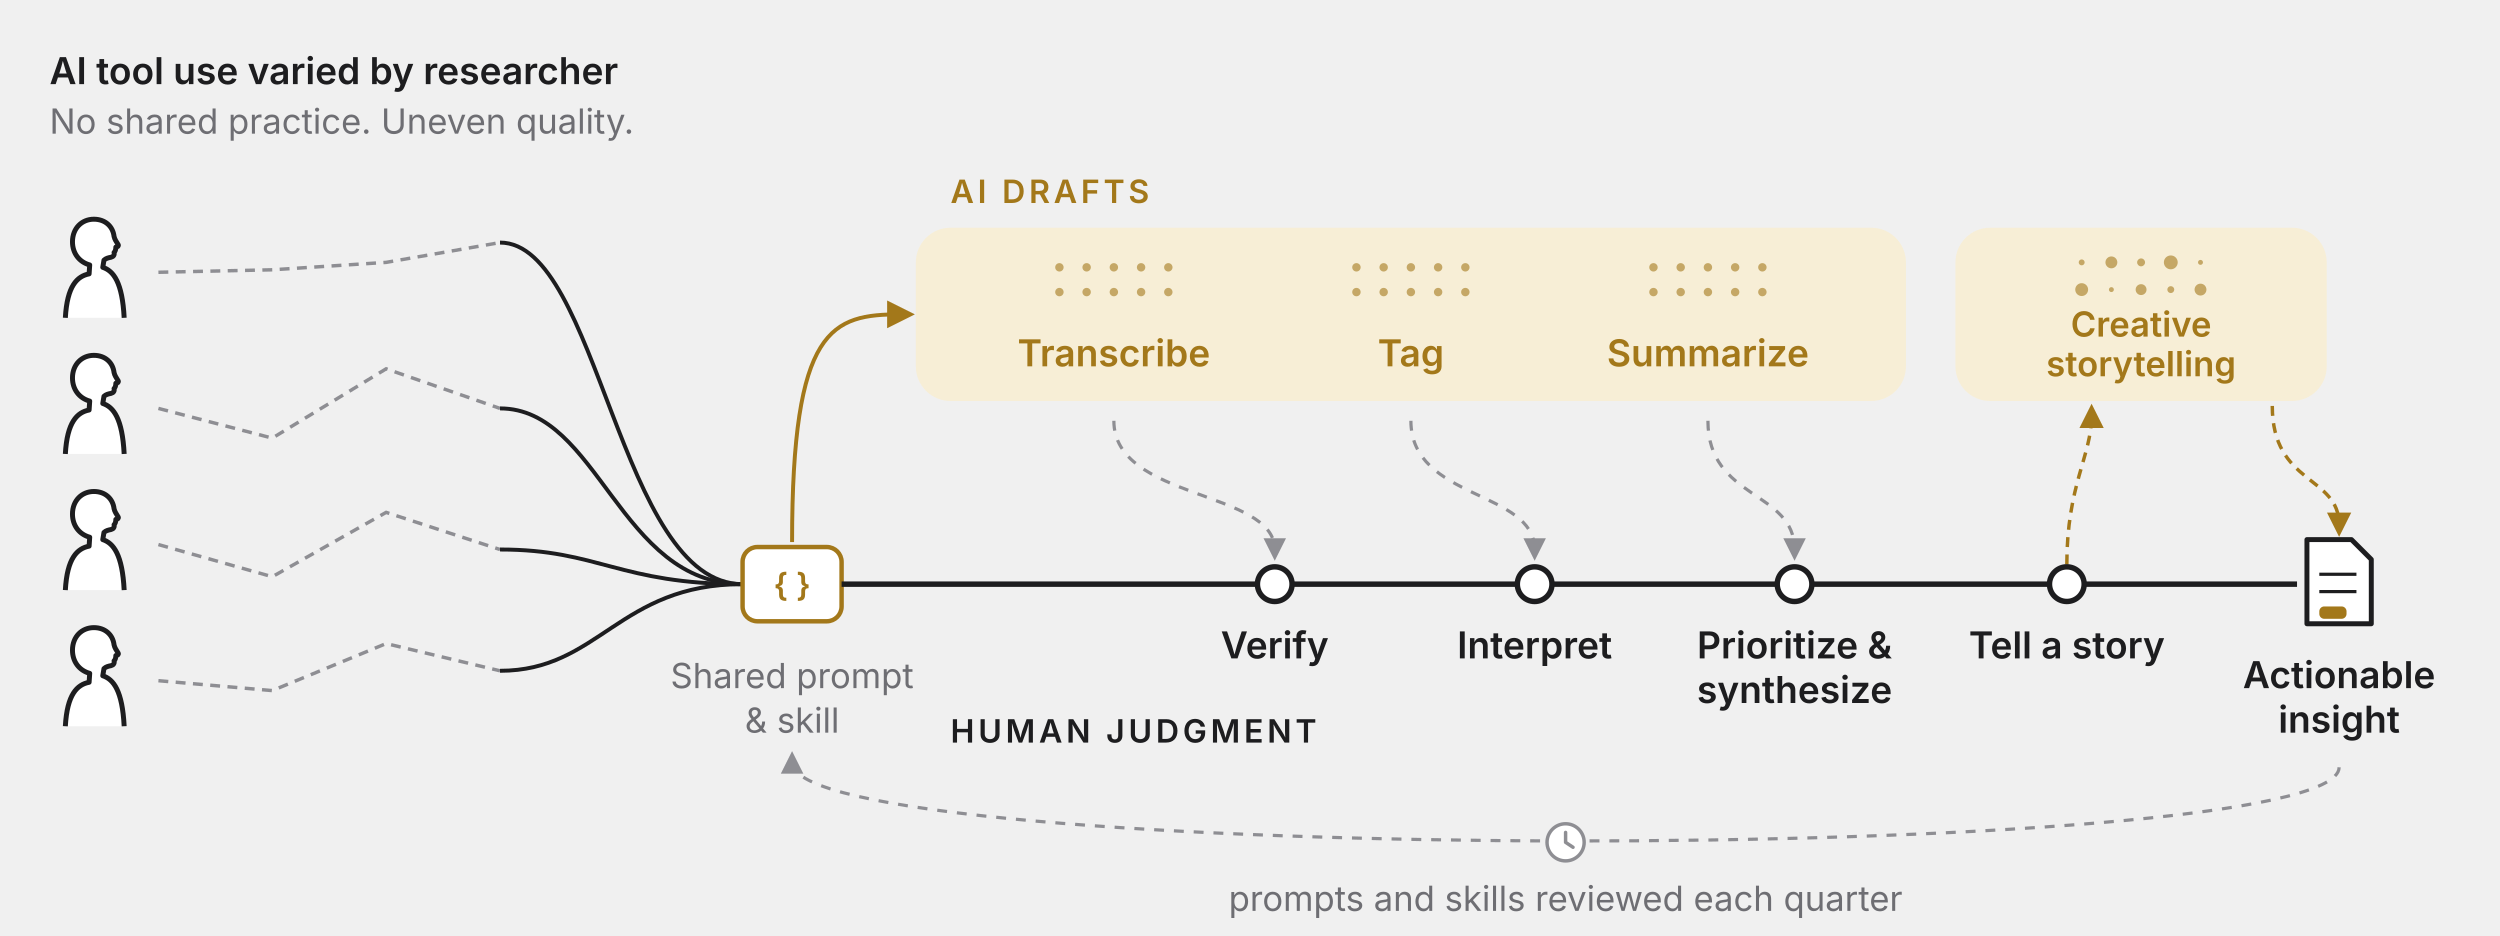
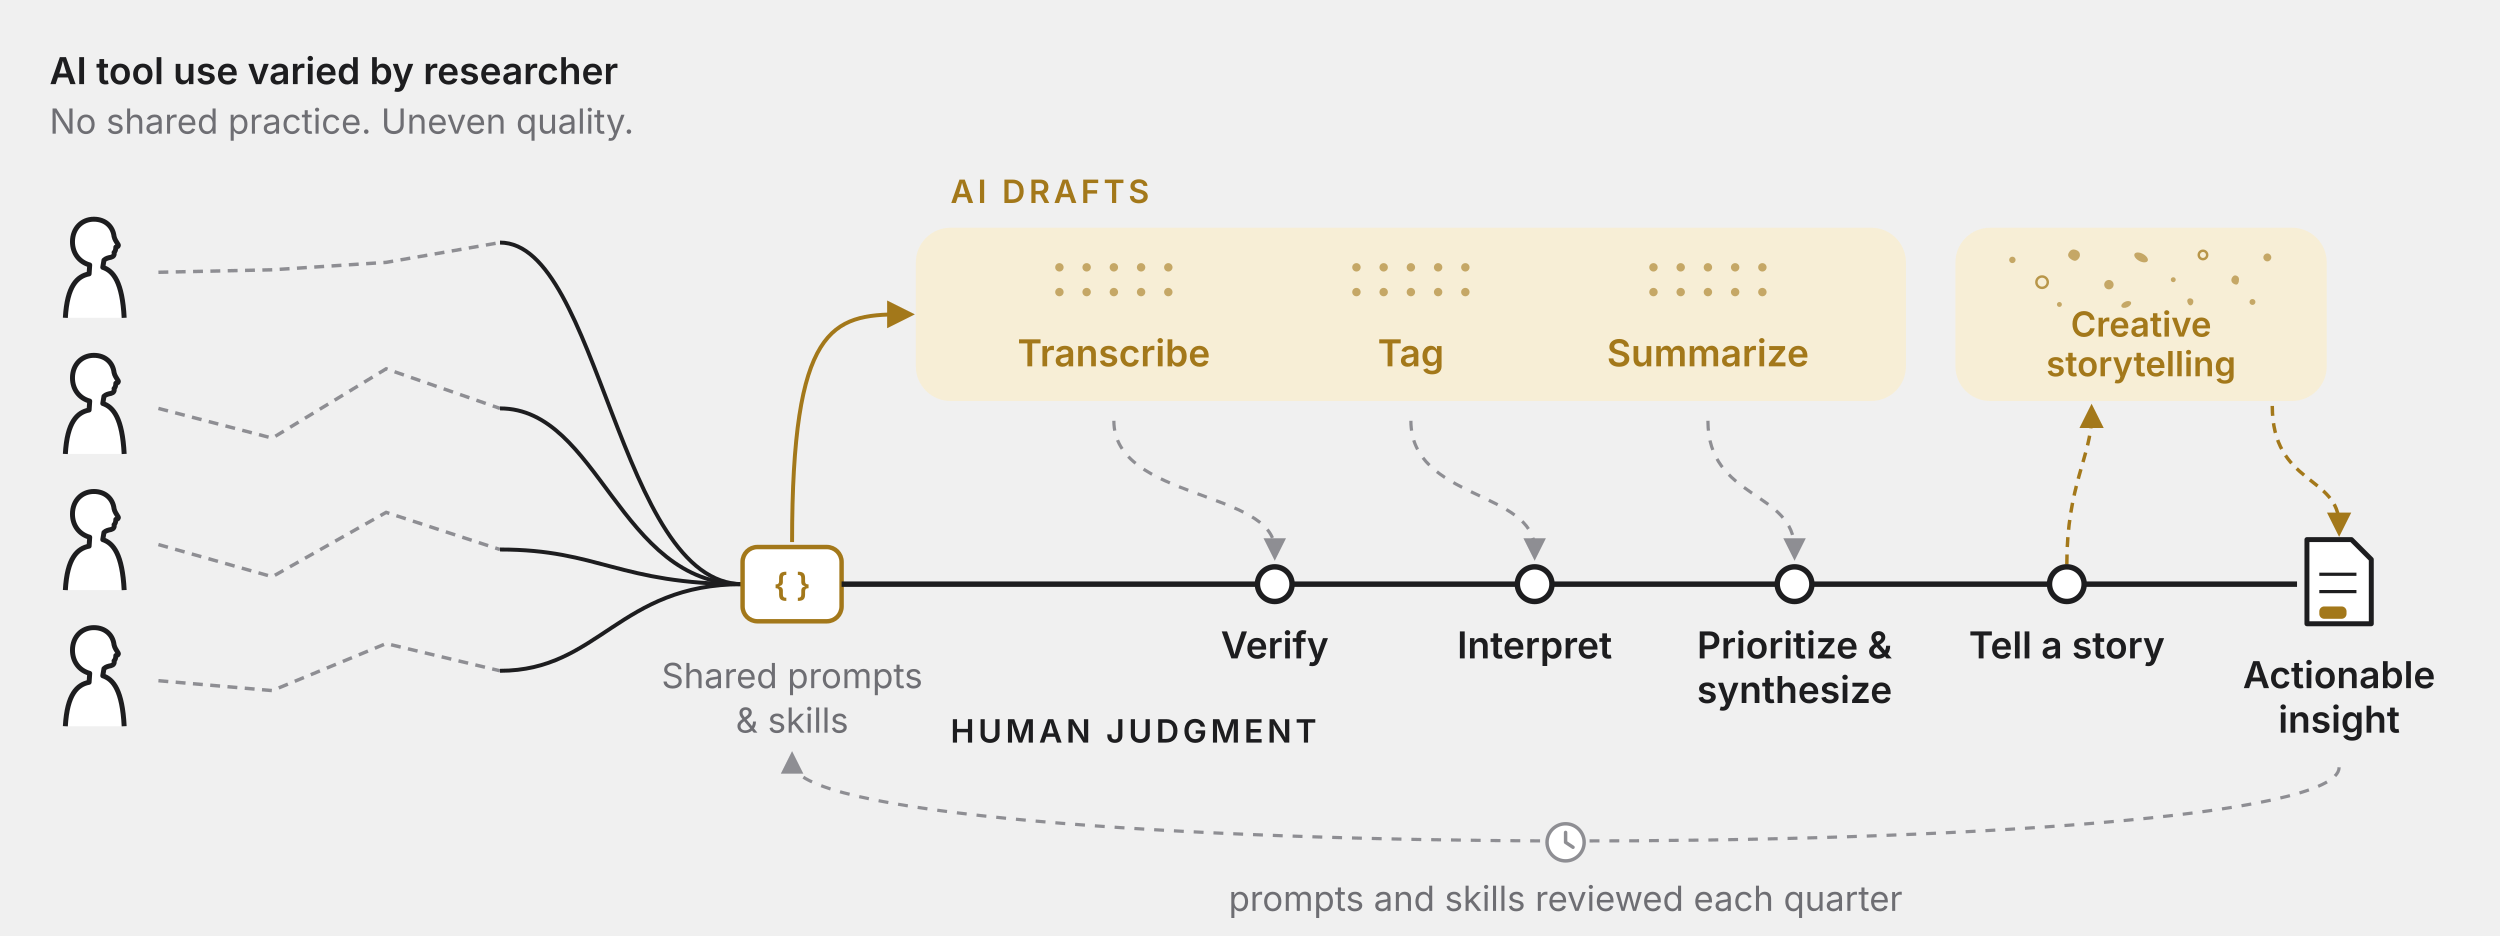
<svg xmlns="http://www.w3.org/2000/svg" viewBox="0 0 1010 378" fill="#1d1d1f" font-family="-apple-system, BlinkMacSystemFont, 'SF Pro Text', 'Helvetica Neue', Inter, Arial, sans-serif">
  <defs>
    <marker id="ar" viewBox="0 0 10 10" refX="5" refY="5" markerWidth="7" markerHeight="7" orient="auto-start-reverse">
      <path d="M0 0 L10 5 L0 10z" fill="#8e8e93" />
    </marker>
    <marker id="aa" viewBox="0 0 10 10" refX="5" refY="5" markerWidth="7" markerHeight="7" orient="auto-start-reverse">
      <path d="M0 0 L10 5 L0 10z" fill="#a3781a" />
    </marker>
  </defs>
  <text x="20" y="34" font-size="15" font-weight="600" fill="#1d1d1f" text-anchor="start">AI tool use varied by researcher</text>
  <text x="20" y="54" font-size="14" font-weight="400" fill="#6e6e73" text-anchor="start">No shared practice. Uneven quality.</text>
  <g>
    <g transform="translate(18 72) scale(0.12)">
      <path d="M70 470 C76 362 110 330 150 322 L152 292 C116 282 94 252 94 214 C94 168 126 138 166 138 C204 138 230 162 234 196 C236 206 242 214 248 224 C250 228 246 232 240 232 C240 240 238 246 234 250 C236 258 232 264 224 266 C214 268 206 270 200 276 L196 300 C232 312 262 350 268 470" fill="#fff" stroke="#1d1d1f" stroke-width="16.7" stroke-linejoin="round" />
    </g>
    <path d="M64 110 L110 109 L156 106 L202 98" fill="none" stroke="#8e8e93" stroke-width="1.4" stroke-dasharray="4 3" />
    <path d="M202 98 C242 98, 250 236, 300 236" fill="none" stroke="#1d1d1f" stroke-width="1.6" />
    <g transform="translate(18 127) scale(0.12)">
      <path d="M70 470 C76 362 110 330 150 322 L152 292 C116 282 94 252 94 214 C94 168 126 138 166 138 C204 138 230 162 234 196 C236 206 242 214 248 224 C250 228 246 232 240 232 C240 240 238 246 234 250 C236 258 232 264 224 266 C214 268 206 270 200 276 L196 300 C232 312 262 350 268 470" fill="#fff" stroke="#1d1d1f" stroke-width="16.7" stroke-linejoin="round" />
    </g>
    <path d="M64 165 L110 177 L156 149 L202 165" fill="none" stroke="#8e8e93" stroke-width="1.4" stroke-dasharray="4 3" />
    <path d="M202 165 C242 165, 250 236, 300 236" fill="none" stroke="#1d1d1f" stroke-width="1.6" />
    <g transform="translate(18 182) scale(0.12)">
      <path d="M70 470 C76 362 110 330 150 322 L152 292 C116 282 94 252 94 214 C94 168 126 138 166 138 C204 138 230 162 234 196 C236 206 242 214 248 224 C250 228 246 232 240 232 C240 240 238 246 234 250 C236 258 232 264 224 266 C214 268 206 270 200 276 L196 300 C232 312 262 350 268 470" fill="#fff" stroke="#1d1d1f" stroke-width="16.7" stroke-linejoin="round" />
    </g>
    <path d="M64 220 L110 233 L156 207 L202 222" fill="none" stroke="#8e8e93" stroke-width="1.4" stroke-dasharray="4 3" />
    <path d="M202 222 C242 222, 250 236, 300 236" fill="none" stroke="#1d1d1f" stroke-width="1.6" />
    <g transform="translate(18 237) scale(0.12)">
      <path d="M70 470 C76 362 110 330 150 322 L152 292 C116 282 94 252 94 214 C94 168 126 138 166 138 C204 138 230 162 234 196 C236 206 242 214 248 224 C250 228 246 232 240 232 C240 240 238 246 234 250 C236 258 232 264 224 266 C214 268 206 270 200 276 L196 300 C232 312 262 350 268 470" fill="#fff" stroke="#1d1d1f" stroke-width="16.7" stroke-linejoin="round" />
    </g>
    <path d="M64 275 L110 279 L156 260 L202 271" fill="none" stroke="#8e8e93" stroke-width="1.4" stroke-dasharray="4 3" />
    <path d="M202 271 C242 271, 250 236, 300 236" fill="none" stroke="#1d1d1f" stroke-width="1.6" />
    <rect x="300" y="221" width="40" height="30" rx="6" fill="#fff" stroke="#a3781a" stroke-width="1.8" />
    <text x="320" y="241" font-size="13" font-weight="600" fill="#a3781a" text-anchor="middle">{ }</text>
-     <text x="320" y="278" font-size="14" font-weight="400" fill="#6e6e73" text-anchor="middle">Shared prompt</text>
-     <text x="320" y="296" font-size="14" font-weight="400" fill="#6e6e73" text-anchor="middle">&amp; skill</text>
+     <text x="320" y="278" font-size="14" font-weight="400" fill="#6e6e73" text-anchor="middle">Shared prompts</text>
+     <text x="320" y="296" font-size="14" font-weight="400" fill="#6e6e73" text-anchor="middle">&amp; skills</text>
    <rect x="370" y="92" width="400" height="70" rx="14" fill="#f7eed6" />
    <text x="384" y="82" font-size="13" font-weight="600" fill="#a3781a" text-anchor="start" letter-spacing="1.5">AI DRAFTS</text>
    <path d="M320 219 C320 132, 336 127, 364 127" fill="none" stroke="#a3781a" stroke-width="1.6" marker-end="url(#aa)" />
    <circle cx="428" cy="108" r="1.7" fill="#a3781a" opacity=".6" />
    <circle cx="428" cy="118" r="1.7" fill="#a3781a" opacity=".6" />
    <circle cx="439" cy="108" r="1.7" fill="#a3781a" opacity=".6" />
    <circle cx="439" cy="118" r="1.7" fill="#a3781a" opacity=".6" />
    <circle cx="450" cy="108" r="1.7" fill="#a3781a" opacity=".6" />
    <circle cx="450" cy="118" r="1.7" fill="#a3781a" opacity=".6" />
    <circle cx="461" cy="108" r="1.7" fill="#a3781a" opacity=".6" />
    <circle cx="461" cy="118" r="1.7" fill="#a3781a" opacity=".6" />
    <circle cx="472" cy="108" r="1.7" fill="#a3781a" opacity=".6" />
    <circle cx="472" cy="118" r="1.7" fill="#a3781a" opacity=".6" />
    <text x="450" y="148" font-size="15" font-weight="600" fill="#a3781a" text-anchor="middle">Transcribe</text>
    <circle cx="548" cy="108" r="1.7" fill="#a3781a" opacity=".6" />
    <circle cx="548" cy="118" r="1.7" fill="#a3781a" opacity=".6" />
    <circle cx="559" cy="108" r="1.7" fill="#a3781a" opacity=".6" />
    <circle cx="559" cy="118" r="1.7" fill="#a3781a" opacity=".6" />
    <circle cx="570" cy="108" r="1.7" fill="#a3781a" opacity=".6" />
    <circle cx="570" cy="118" r="1.7" fill="#a3781a" opacity=".6" />
    <circle cx="581" cy="108" r="1.7" fill="#a3781a" opacity=".6" />
    <circle cx="581" cy="118" r="1.7" fill="#a3781a" opacity=".6" />
    <circle cx="592" cy="108" r="1.7" fill="#a3781a" opacity=".6" />
    <circle cx="592" cy="118" r="1.7" fill="#a3781a" opacity=".6" />
    <text x="570" y="148" font-size="15" font-weight="600" fill="#a3781a" text-anchor="middle">Tag</text>
    <circle cx="668" cy="108" r="1.7" fill="#a3781a" opacity=".6" />
    <circle cx="668" cy="118" r="1.7" fill="#a3781a" opacity=".6" />
    <circle cx="679" cy="108" r="1.7" fill="#a3781a" opacity=".6" />
    <circle cx="679" cy="118" r="1.7" fill="#a3781a" opacity=".6" />
    <circle cx="690" cy="108" r="1.7" fill="#a3781a" opacity=".6" />
    <circle cx="690" cy="118" r="1.7" fill="#a3781a" opacity=".6" />
    <circle cx="701" cy="108" r="1.7" fill="#a3781a" opacity=".6" />
    <circle cx="701" cy="118" r="1.7" fill="#a3781a" opacity=".6" />
    <circle cx="712" cy="108" r="1.7" fill="#a3781a" opacity=".6" />
    <circle cx="712" cy="118" r="1.7" fill="#a3781a" opacity=".6" />
    <text x="690" y="148" font-size="15" font-weight="600" fill="#a3781a" text-anchor="middle">Summarize</text>
    <rect x="790" y="92" width="150" height="70" rx="14" fill="#f7eed6" />
-     <circle cx="841.0" cy="106" r="1.2" fill="#a3781a" opacity=".6" />
-     <circle cx="853.0" cy="106" r="2.4" fill="#a3781a" opacity=".6" />
-     <circle cx="865.0" cy="106" r="1.6" fill="#a3781a" opacity=".6" />
-     <circle cx="877.0" cy="106" r="2.8" fill="#a3781a" opacity=".6" />
-     <circle cx="889.0" cy="106" r="1.0" fill="#a3781a" opacity=".6" />
-     <circle cx="841.0" cy="117" r="2.6" fill="#a3781a" opacity=".6" />
-     <circle cx="853.0" cy="117" r="1.0" fill="#a3781a" opacity=".6" />
-     <circle cx="865.0" cy="117" r="2.2" fill="#a3781a" opacity=".6" />
-     <circle cx="877.0" cy="117" r="1.4" fill="#a3781a" opacity=".6" />
-     <circle cx="889.0" cy="117" r="2.4" fill="#a3781a" opacity=".6" />
+     <g transform="translate(813.0 105)">
+       <g>
+         <circle r="1.3" fill="#a3781a" opacity=".6" />
+       </g>
+     </g>
+     <g transform="translate(825.0 114)">
+       <g>
+         <circle r="2.3" fill="none" stroke="#a3781a" stroke-width="1" opacity=".75" />
+       </g>
+     </g>
+     <g transform="translate(838.0 103)">
+       <g>
+         <path d="M2.24 -0.47 Q2.49 0.71 1.54 1.72 Q0.60 2.74 -0.62 2.13 Q-1.84 1.52 -2.32 0.67 Q-2.79 -0.18 -1.91 -1.36 Q-1.02 -2.54 0.48 -2.09 Q1.99 -1.64 2.24 -0.47Z" fill="#a3781a" opacity=".6" />
+       </g>
+     </g>
+     <g transform="translate(852.0 115)">
+       <g>
+         <circle r="1.9" fill="#a3781a" opacity=".6" />
+       </g>
+     </g>
+     <g transform="translate(865.0 104)">
+       <g>
+         <ellipse rx="3.0" ry="1.6" transform="rotate(28)" fill="#a3781a" opacity=".6" />
+       </g>
+     </g>
+     <g transform="translate(878.0 113)">
+       <g>
+         <circle r="1.0" fill="#a3781a" opacity=".6" />
+       </g>
+     </g>
+     <g transform="translate(890.0 103)">
+       <g>
+         <circle r="1.7" fill="none" stroke="#a3781a" stroke-width="1" opacity=".75" />
+       </g>
+     </g>
+     <g transform="translate(903.0 113)">
+       <g>
+         <path d="M1.56 -0.19 Q1.59 0.83 1.17 1.55 Q0.75 2.27 -0.29 1.80 Q-1.34 1.33 -1.50 0.48 Q-1.66 -0.36 -1.01 -1.18 Q-0.37 -2.00 0.58 -1.61 Q1.52 -1.22 1.56 -0.19Z" fill="#a3781a" opacity=".6" />
+       </g>
+     </g>
+     <g transform="translate(916.0 104)">
+       <g>
+         <circle r="1.6" fill="#a3781a" opacity=".6" />
+       </g>
+     </g>
+     <g transform="translate(832.0 123)">
+       <g>
+         <circle r="1.0" fill="#a3781a" opacity=".6" />
+       </g>
+     </g>
+     <g transform="translate(859.0 123)">
+       <g>
+         <ellipse rx="2.1" ry="1.2" transform="rotate(-24)" fill="#a3781a" opacity=".6" />
+       </g>
+     </g>
+     <g transform="translate(885.0 122)">
+       <g>
+         <path d="M1.07 -0.54 Q1.22 0.11 0.85 0.76 Q0.48 1.42 -0.15 1.37 Q-0.78 1.33 -1.18 0.33 Q-1.58 -0.67 -1.06 -1.15 Q-0.54 -1.63 0.19 -1.41 Q0.91 -1.19 1.07 -0.54Z" fill="#a3781a" opacity=".6" />
+       </g>
+     </g>
+     <g transform="translate(910.0 122)">
+       <g>
+         <circle r="1.2" fill="#a3781a" opacity=".6" />
+       </g>
+     </g>
    <text x="865.0" y="136" font-size="14" font-weight="600" fill="#a3781a" text-anchor="middle">Creative</text>
    <text x="865.0" y="152" font-size="14" font-weight="600" fill="#a3781a" text-anchor="middle">storytelling</text>
    <path d="M835 228 C835 196, 845 184, 845 168" fill="none" stroke="#a3781a" stroke-width="1.4" stroke-dasharray="4 3" marker-end="url(#aa)" />
    <path d="M918 164 C918 196, 945 192, 945 212" fill="none" stroke="#a3781a" stroke-width="1.4" stroke-dasharray="4 3" marker-end="url(#aa)" />
    <line x1="340" y1="236" x2="928" y2="236" stroke="#1d1d1f" stroke-width="2.2" />
    <text x="384" y="300" font-size="13" font-weight="600" fill="#1d1d1f" text-anchor="start" letter-spacing="1.5">HUMAN JUDGMENT</text>
    <circle cx="515" cy="236" r="7" fill="#fff" stroke="#1d1d1f" stroke-width="2.2" />
    <text x="515" y="266" font-size="15" font-weight="600" fill="#1d1d1f" text-anchor="middle">Verify</text>
    <circle cx="620" cy="236" r="7" fill="#fff" stroke="#1d1d1f" stroke-width="2.2" />
    <text x="620" y="266" font-size="15" font-weight="600" fill="#1d1d1f" text-anchor="middle">Interpret</text>
    <circle cx="725" cy="236" r="7" fill="#fff" stroke="#1d1d1f" stroke-width="2.2" />
    <text x="725" y="266" font-size="15" font-weight="600" fill="#1d1d1f" text-anchor="middle">Prioritize &amp;</text>
    <text x="725" y="284" font-size="15" font-weight="600" fill="#1d1d1f" text-anchor="middle">synthesize</text>
    <circle cx="835" cy="236" r="7" fill="#fff" stroke="#1d1d1f" stroke-width="2.2" />
    <text x="835" y="266" font-size="15" font-weight="600" fill="#1d1d1f" text-anchor="middle">Tell a story</text>
    <path d="M450 170 C450 202, 515 198, 515 222" fill="none" stroke="#8e8e93" stroke-width="1.3" stroke-dasharray="4 4" marker-end="url(#ar)" />
    <path d="M570 170 C570 202, 620 198, 620 222" fill="none" stroke="#8e8e93" stroke-width="1.3" stroke-dasharray="4 4" marker-end="url(#ar)" />
    <path d="M690 170 C690 202, 725 198, 725 222" fill="none" stroke="#8e8e93" stroke-width="1.3" stroke-dasharray="4 4" marker-end="url(#ar)" />
    <g fill="#fff" stroke="#1d1d1f" stroke-width="2" stroke-linejoin="round">
      <path d="M932 218 h18 l8 8 v26 h-26z" />
      <path d="M937 232 h15 M937 239 h15" stroke-width="1.3" fill="none" />
    </g>
    <rect x="937" y="245" width="11" height="5" rx="2" fill="#a3781a" />
    <text x="945" y="278" font-size="15" font-weight="600" fill="#1d1d1f" text-anchor="middle">Actionable</text>
    <text x="945" y="296" font-size="15" font-weight="600" fill="#1d1d1f" text-anchor="middle">insight</text>
    <path d="M945 310 C945 350, 320 350, 320 308" fill="none" stroke="#8e8e93" stroke-width="1.3" stroke-dasharray="4 4" marker-end="url(#ar)" />
    <text x="632.5" y="368" font-size="14" font-weight="400" fill="#6e6e73" text-anchor="middle">prompts and skills reviewed each quarter</text>
    <g>
      <circle cx="632.5" cy="340.3" r="7.5" fill="#fff" stroke="#8e8e93" stroke-width="1.4" />
      <path d="M632.5 336.3 V340.3 L635.5 342.3" fill="none" stroke="#8e8e93" stroke-width="1.4" stroke-linecap="round" stroke-linejoin="round" />
    </g>
  </g>
</svg>
